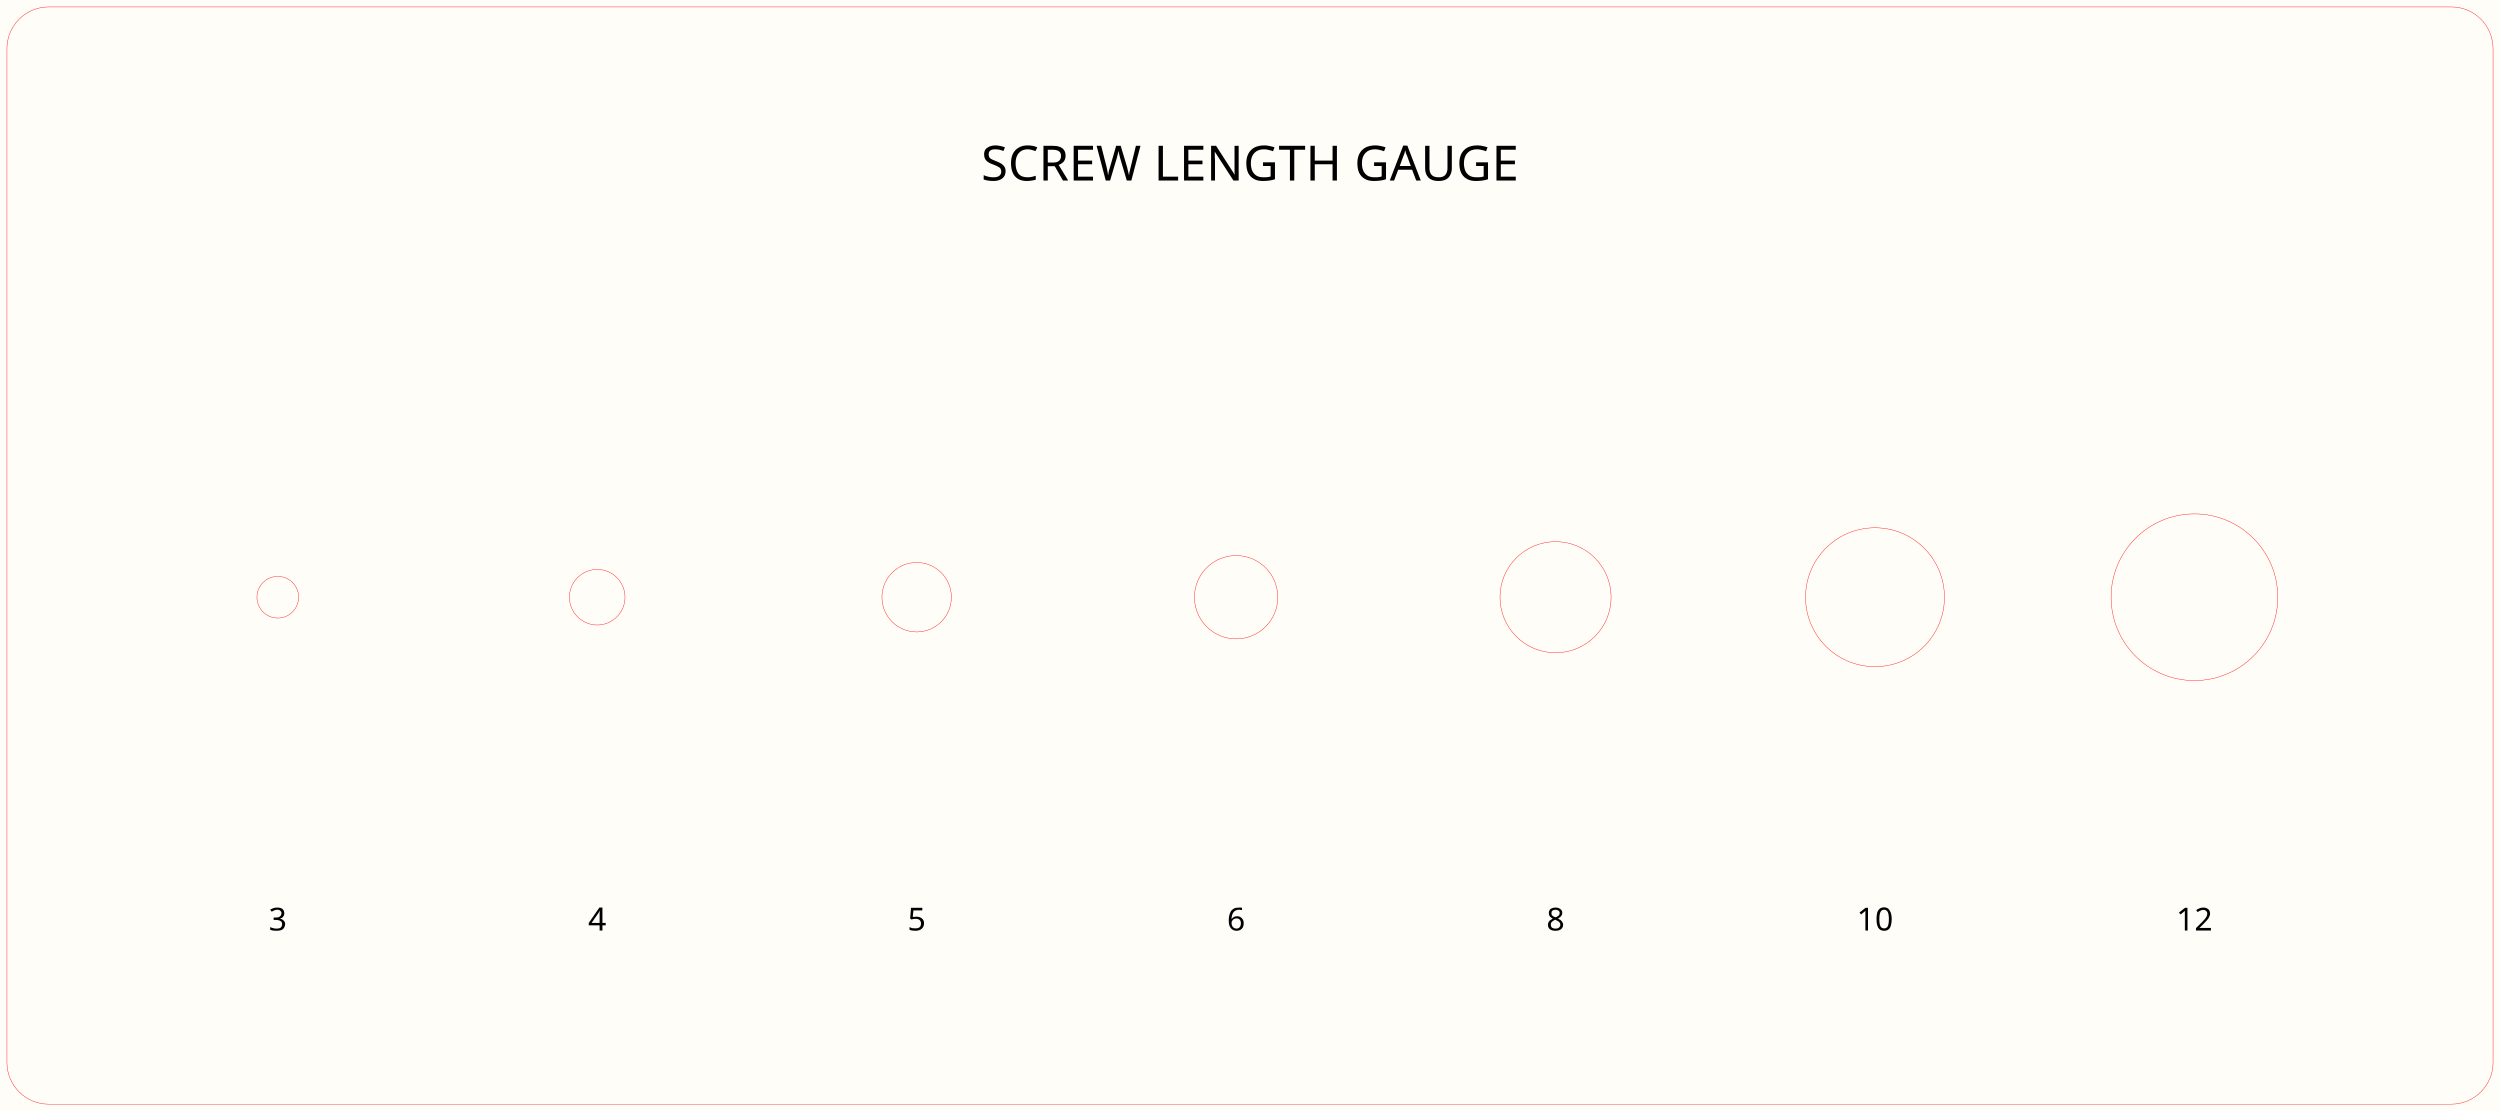
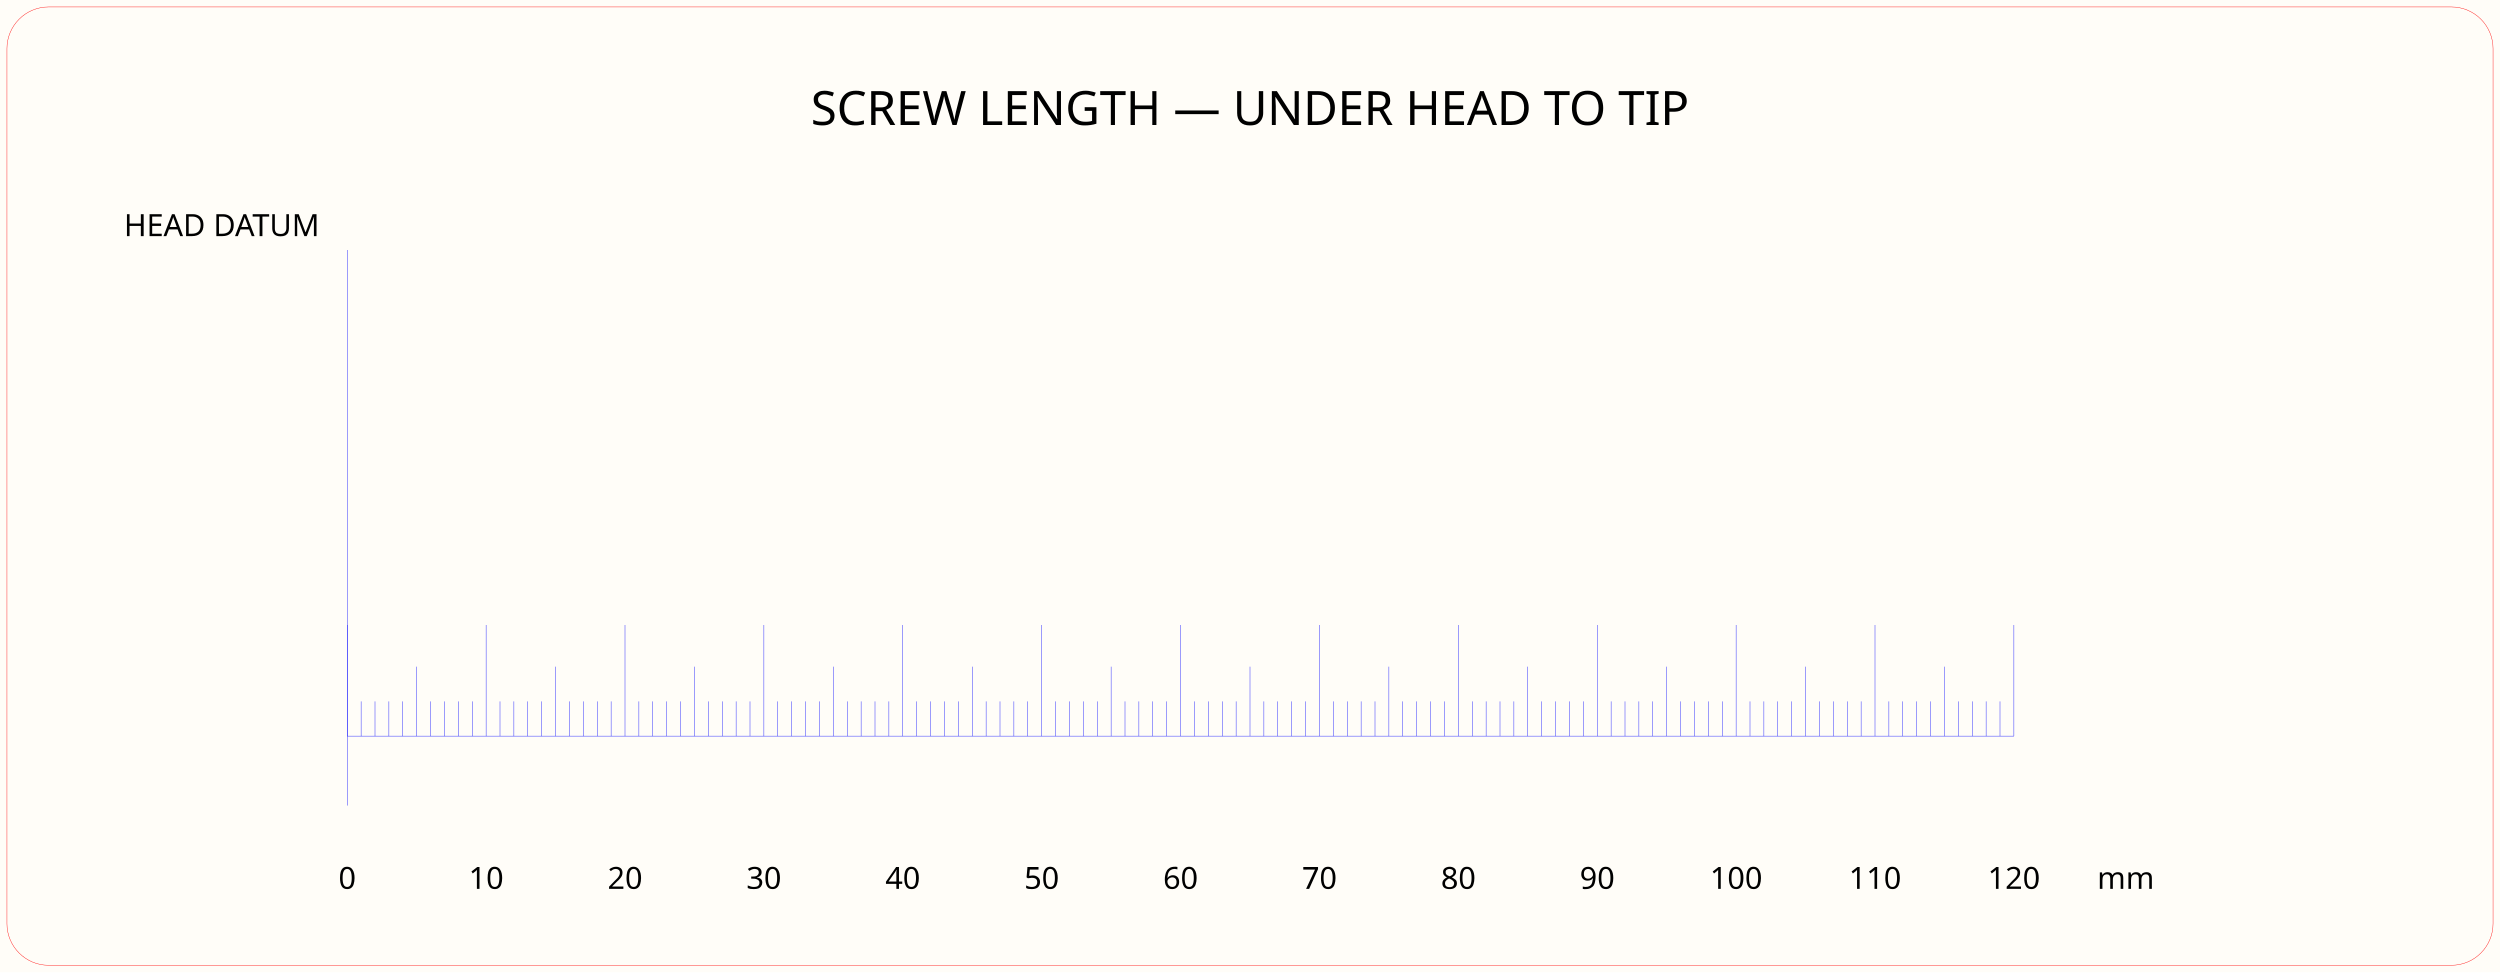
- <svg xmlns="http://www.w3.org/2000/svg" width="640" height="284.444" viewBox="0 0 180 80">
-   <rect x="0" y="0" width="180" height="80" fill="#fffdf8" />
+ <svg xmlns="http://www.w3.org/2000/svg" width="640" height="248.889" viewBox="0 0 180 70">
+   <rect x="0" y="0" width="180" height="70" fill="#fffdf8" />
  <g id="cut" aria-label="CUT">
-     <rect x="0.5" y="0.5" width="179" height="79" rx="3" ry="3" fill="none" stroke="#ff0000" stroke-width="0.1" vector-effect="non-scaling-stroke" data-operation="CUT" data-closed="true" />
-     <circle cx="20" cy="43" r="1.5" fill="none" stroke="#ff0000" stroke-width="0.1" vector-effect="non-scaling-stroke" data-operation="CUT" data-closed="true" />
-     <circle cx="43" cy="43" r="2" fill="none" stroke="#ff0000" stroke-width="0.1" vector-effect="non-scaling-stroke" data-operation="CUT" data-closed="true" />
-     <circle cx="66" cy="43" r="2.5" fill="none" stroke="#ff0000" stroke-width="0.1" vector-effect="non-scaling-stroke" data-operation="CUT" data-closed="true" />
-     <circle cx="89" cy="43" r="3" fill="none" stroke="#ff0000" stroke-width="0.1" vector-effect="non-scaling-stroke" data-operation="CUT" data-closed="true" />
-     <circle cx="112" cy="43" r="4" fill="none" stroke="#ff0000" stroke-width="0.1" vector-effect="non-scaling-stroke" data-operation="CUT" data-closed="true" />
-     <circle cx="135" cy="43" r="5" fill="none" stroke="#ff0000" stroke-width="0.1" vector-effect="non-scaling-stroke" data-operation="CUT" data-closed="true" />
-     <circle cx="158" cy="43" r="6" fill="none" stroke="#ff0000" stroke-width="0.1" vector-effect="non-scaling-stroke" data-operation="CUT" data-closed="true" />
+     <rect x="0.5" y="0.5" width="179" height="69" rx="3" ry="3" fill="none" stroke="#ff0000" stroke-width="0.1" vector-effect="non-scaling-stroke" data-operation="CUT" data-closed="true" />
+   </g>
+   <g id="score" aria-label="SCORE">
+     <line x1="25" y1="18" x2="25" y2="58" fill="none" stroke="#0000ff" stroke-width="0.1" vector-effect="non-scaling-stroke" data-operation="SCORE" data-closed="false" />
+     <line x1="25" y1="53" x2="145" y2="53" fill="none" stroke="#0000ff" stroke-width="0.1" vector-effect="non-scaling-stroke" data-operation="SCORE" data-closed="false" />
+     <line x1="25" y1="53" x2="25" y2="45" fill="none" stroke="#0000ff" stroke-width="0.1" vector-effect="non-scaling-stroke" data-operation="SCORE" data-closed="false" />
+     <line x1="26" y1="53" x2="26" y2="50.5" fill="none" stroke="#0000ff" stroke-width="0.1" vector-effect="non-scaling-stroke" data-operation="SCORE" data-closed="false" />
+     <line x1="27" y1="53" x2="27" y2="50.5" fill="none" stroke="#0000ff" stroke-width="0.1" vector-effect="non-scaling-stroke" data-operation="SCORE" data-closed="false" />
+     <line x1="28" y1="53" x2="28" y2="50.5" fill="none" stroke="#0000ff" stroke-width="0.1" vector-effect="non-scaling-stroke" data-operation="SCORE" data-closed="false" />
+     <line x1="29" y1="53" x2="29" y2="50.5" fill="none" stroke="#0000ff" stroke-width="0.1" vector-effect="non-scaling-stroke" data-operation="SCORE" data-closed="false" />
+     <line x1="30" y1="53" x2="30" y2="48" fill="none" stroke="#0000ff" stroke-width="0.1" vector-effect="non-scaling-stroke" data-operation="SCORE" data-closed="false" />
+     <line x1="31" y1="53" x2="31" y2="50.5" fill="none" stroke="#0000ff" stroke-width="0.1" vector-effect="non-scaling-stroke" data-operation="SCORE" data-closed="false" />
+     <line x1="32" y1="53" x2="32" y2="50.5" fill="none" stroke="#0000ff" stroke-width="0.1" vector-effect="non-scaling-stroke" data-operation="SCORE" data-closed="false" />
+     <line x1="33" y1="53" x2="33" y2="50.5" fill="none" stroke="#0000ff" stroke-width="0.1" vector-effect="non-scaling-stroke" data-operation="SCORE" data-closed="false" />
+     <line x1="34" y1="53" x2="34" y2="50.5" fill="none" stroke="#0000ff" stroke-width="0.1" vector-effect="non-scaling-stroke" data-operation="SCORE" data-closed="false" />
+     <line x1="35" y1="53" x2="35" y2="45" fill="none" stroke="#0000ff" stroke-width="0.1" vector-effect="non-scaling-stroke" data-operation="SCORE" data-closed="false" />
+     <line x1="36" y1="53" x2="36" y2="50.5" fill="none" stroke="#0000ff" stroke-width="0.1" vector-effect="non-scaling-stroke" data-operation="SCORE" data-closed="false" />
+     <line x1="37" y1="53" x2="37" y2="50.5" fill="none" stroke="#0000ff" stroke-width="0.1" vector-effect="non-scaling-stroke" data-operation="SCORE" data-closed="false" />
+     <line x1="38" y1="53" x2="38" y2="50.5" fill="none" stroke="#0000ff" stroke-width="0.1" vector-effect="non-scaling-stroke" data-operation="SCORE" data-closed="false" />
+     <line x1="39" y1="53" x2="39" y2="50.5" fill="none" stroke="#0000ff" stroke-width="0.1" vector-effect="non-scaling-stroke" data-operation="SCORE" data-closed="false" />
+     <line x1="40" y1="53" x2="40" y2="48" fill="none" stroke="#0000ff" stroke-width="0.1" vector-effect="non-scaling-stroke" data-operation="SCORE" data-closed="false" />
+     <line x1="41" y1="53" x2="41" y2="50.5" fill="none" stroke="#0000ff" stroke-width="0.1" vector-effect="non-scaling-stroke" data-operation="SCORE" data-closed="false" />
+     <line x1="42" y1="53" x2="42" y2="50.5" fill="none" stroke="#0000ff" stroke-width="0.1" vector-effect="non-scaling-stroke" data-operation="SCORE" data-closed="false" />
+     <line x1="43" y1="53" x2="43" y2="50.5" fill="none" stroke="#0000ff" stroke-width="0.1" vector-effect="non-scaling-stroke" data-operation="SCORE" data-closed="false" />
+     <line x1="44" y1="53" x2="44" y2="50.5" fill="none" stroke="#0000ff" stroke-width="0.1" vector-effect="non-scaling-stroke" data-operation="SCORE" data-closed="false" />
+     <line x1="45" y1="53" x2="45" y2="45" fill="none" stroke="#0000ff" stroke-width="0.1" vector-effect="non-scaling-stroke" data-operation="SCORE" data-closed="false" />
+     <line x1="46" y1="53" x2="46" y2="50.5" fill="none" stroke="#0000ff" stroke-width="0.1" vector-effect="non-scaling-stroke" data-operation="SCORE" data-closed="false" />
+     <line x1="47" y1="53" x2="47" y2="50.5" fill="none" stroke="#0000ff" stroke-width="0.1" vector-effect="non-scaling-stroke" data-operation="SCORE" data-closed="false" />
+     <line x1="48" y1="53" x2="48" y2="50.5" fill="none" stroke="#0000ff" stroke-width="0.1" vector-effect="non-scaling-stroke" data-operation="SCORE" data-closed="false" />
+     <line x1="49" y1="53" x2="49" y2="50.5" fill="none" stroke="#0000ff" stroke-width="0.1" vector-effect="non-scaling-stroke" data-operation="SCORE" data-closed="false" />
+     <line x1="50" y1="53" x2="50" y2="48" fill="none" stroke="#0000ff" stroke-width="0.1" vector-effect="non-scaling-stroke" data-operation="SCORE" data-closed="false" />
+     <line x1="51" y1="53" x2="51" y2="50.5" fill="none" stroke="#0000ff" stroke-width="0.1" vector-effect="non-scaling-stroke" data-operation="SCORE" data-closed="false" />
+     <line x1="52" y1="53" x2="52" y2="50.5" fill="none" stroke="#0000ff" stroke-width="0.1" vector-effect="non-scaling-stroke" data-operation="SCORE" data-closed="false" />
+     <line x1="53" y1="53" x2="53" y2="50.5" fill="none" stroke="#0000ff" stroke-width="0.1" vector-effect="non-scaling-stroke" data-operation="SCORE" data-closed="false" />
+     <line x1="54" y1="53" x2="54" y2="50.5" fill="none" stroke="#0000ff" stroke-width="0.1" vector-effect="non-scaling-stroke" data-operation="SCORE" data-closed="false" />
+     <line x1="55" y1="53" x2="55" y2="45" fill="none" stroke="#0000ff" stroke-width="0.1" vector-effect="non-scaling-stroke" data-operation="SCORE" data-closed="false" />
+     <line x1="56" y1="53" x2="56" y2="50.5" fill="none" stroke="#0000ff" stroke-width="0.1" vector-effect="non-scaling-stroke" data-operation="SCORE" data-closed="false" />
+     <line x1="57" y1="53" x2="57" y2="50.5" fill="none" stroke="#0000ff" stroke-width="0.1" vector-effect="non-scaling-stroke" data-operation="SCORE" data-closed="false" />
+     <line x1="58" y1="53" x2="58" y2="50.5" fill="none" stroke="#0000ff" stroke-width="0.1" vector-effect="non-scaling-stroke" data-operation="SCORE" data-closed="false" />
+     <line x1="59" y1="53" x2="59" y2="50.5" fill="none" stroke="#0000ff" stroke-width="0.1" vector-effect="non-scaling-stroke" data-operation="SCORE" data-closed="false" />
+     <line x1="60" y1="53" x2="60" y2="48" fill="none" stroke="#0000ff" stroke-width="0.1" vector-effect="non-scaling-stroke" data-operation="SCORE" data-closed="false" />
+     <line x1="61" y1="53" x2="61" y2="50.5" fill="none" stroke="#0000ff" stroke-width="0.1" vector-effect="non-scaling-stroke" data-operation="SCORE" data-closed="false" />
+     <line x1="62" y1="53" x2="62" y2="50.5" fill="none" stroke="#0000ff" stroke-width="0.1" vector-effect="non-scaling-stroke" data-operation="SCORE" data-closed="false" />
+     <line x1="63" y1="53" x2="63" y2="50.5" fill="none" stroke="#0000ff" stroke-width="0.1" vector-effect="non-scaling-stroke" data-operation="SCORE" data-closed="false" />
+     <line x1="64" y1="53" x2="64" y2="50.5" fill="none" stroke="#0000ff" stroke-width="0.1" vector-effect="non-scaling-stroke" data-operation="SCORE" data-closed="false" />
+     <line x1="65" y1="53" x2="65" y2="45" fill="none" stroke="#0000ff" stroke-width="0.1" vector-effect="non-scaling-stroke" data-operation="SCORE" data-closed="false" />
+     <line x1="66" y1="53" x2="66" y2="50.5" fill="none" stroke="#0000ff" stroke-width="0.1" vector-effect="non-scaling-stroke" data-operation="SCORE" data-closed="false" />
+     <line x1="67" y1="53" x2="67" y2="50.5" fill="none" stroke="#0000ff" stroke-width="0.1" vector-effect="non-scaling-stroke" data-operation="SCORE" data-closed="false" />
+     <line x1="68" y1="53" x2="68" y2="50.5" fill="none" stroke="#0000ff" stroke-width="0.1" vector-effect="non-scaling-stroke" data-operation="SCORE" data-closed="false" />
+     <line x1="69" y1="53" x2="69" y2="50.5" fill="none" stroke="#0000ff" stroke-width="0.1" vector-effect="non-scaling-stroke" data-operation="SCORE" data-closed="false" />
+     <line x1="70" y1="53" x2="70" y2="48" fill="none" stroke="#0000ff" stroke-width="0.1" vector-effect="non-scaling-stroke" data-operation="SCORE" data-closed="false" />
+     <line x1="71" y1="53" x2="71" y2="50.5" fill="none" stroke="#0000ff" stroke-width="0.1" vector-effect="non-scaling-stroke" data-operation="SCORE" data-closed="false" />
+     <line x1="72" y1="53" x2="72" y2="50.5" fill="none" stroke="#0000ff" stroke-width="0.1" vector-effect="non-scaling-stroke" data-operation="SCORE" data-closed="false" />
+     <line x1="73" y1="53" x2="73" y2="50.5" fill="none" stroke="#0000ff" stroke-width="0.1" vector-effect="non-scaling-stroke" data-operation="SCORE" data-closed="false" />
+     <line x1="74" y1="53" x2="74" y2="50.5" fill="none" stroke="#0000ff" stroke-width="0.1" vector-effect="non-scaling-stroke" data-operation="SCORE" data-closed="false" />
+     <line x1="75" y1="53" x2="75" y2="45" fill="none" stroke="#0000ff" stroke-width="0.1" vector-effect="non-scaling-stroke" data-operation="SCORE" data-closed="false" />
+     <line x1="76" y1="53" x2="76" y2="50.5" fill="none" stroke="#0000ff" stroke-width="0.1" vector-effect="non-scaling-stroke" data-operation="SCORE" data-closed="false" />
+     <line x1="77" y1="53" x2="77" y2="50.5" fill="none" stroke="#0000ff" stroke-width="0.1" vector-effect="non-scaling-stroke" data-operation="SCORE" data-closed="false" />
+     <line x1="78" y1="53" x2="78" y2="50.5" fill="none" stroke="#0000ff" stroke-width="0.1" vector-effect="non-scaling-stroke" data-operation="SCORE" data-closed="false" />
+     <line x1="79" y1="53" x2="79" y2="50.5" fill="none" stroke="#0000ff" stroke-width="0.1" vector-effect="non-scaling-stroke" data-operation="SCORE" data-closed="false" />
+     <line x1="80" y1="53" x2="80" y2="48" fill="none" stroke="#0000ff" stroke-width="0.1" vector-effect="non-scaling-stroke" data-operation="SCORE" data-closed="false" />
+     <line x1="81" y1="53" x2="81" y2="50.5" fill="none" stroke="#0000ff" stroke-width="0.1" vector-effect="non-scaling-stroke" data-operation="SCORE" data-closed="false" />
+     <line x1="82" y1="53" x2="82" y2="50.5" fill="none" stroke="#0000ff" stroke-width="0.1" vector-effect="non-scaling-stroke" data-operation="SCORE" data-closed="false" />
+     <line x1="83" y1="53" x2="83" y2="50.5" fill="none" stroke="#0000ff" stroke-width="0.1" vector-effect="non-scaling-stroke" data-operation="SCORE" data-closed="false" />
+     <line x1="84" y1="53" x2="84" y2="50.5" fill="none" stroke="#0000ff" stroke-width="0.1" vector-effect="non-scaling-stroke" data-operation="SCORE" data-closed="false" />
+     <line x1="85" y1="53" x2="85" y2="45" fill="none" stroke="#0000ff" stroke-width="0.1" vector-effect="non-scaling-stroke" data-operation="SCORE" data-closed="false" />
+     <line x1="86" y1="53" x2="86" y2="50.5" fill="none" stroke="#0000ff" stroke-width="0.1" vector-effect="non-scaling-stroke" data-operation="SCORE" data-closed="false" />
+     <line x1="87" y1="53" x2="87" y2="50.5" fill="none" stroke="#0000ff" stroke-width="0.1" vector-effect="non-scaling-stroke" data-operation="SCORE" data-closed="false" />
+     <line x1="88" y1="53" x2="88" y2="50.5" fill="none" stroke="#0000ff" stroke-width="0.1" vector-effect="non-scaling-stroke" data-operation="SCORE" data-closed="false" />
+     <line x1="89" y1="53" x2="89" y2="50.5" fill="none" stroke="#0000ff" stroke-width="0.1" vector-effect="non-scaling-stroke" data-operation="SCORE" data-closed="false" />
+     <line x1="90" y1="53" x2="90" y2="48" fill="none" stroke="#0000ff" stroke-width="0.1" vector-effect="non-scaling-stroke" data-operation="SCORE" data-closed="false" />
+     <line x1="91" y1="53" x2="91" y2="50.5" fill="none" stroke="#0000ff" stroke-width="0.1" vector-effect="non-scaling-stroke" data-operation="SCORE" data-closed="false" />
+     <line x1="92" y1="53" x2="92" y2="50.5" fill="none" stroke="#0000ff" stroke-width="0.1" vector-effect="non-scaling-stroke" data-operation="SCORE" data-closed="false" />
+     <line x1="93" y1="53" x2="93" y2="50.5" fill="none" stroke="#0000ff" stroke-width="0.1" vector-effect="non-scaling-stroke" data-operation="SCORE" data-closed="false" />
+     <line x1="94" y1="53" x2="94" y2="50.5" fill="none" stroke="#0000ff" stroke-width="0.1" vector-effect="non-scaling-stroke" data-operation="SCORE" data-closed="false" />
+     <line x1="95" y1="53" x2="95" y2="45" fill="none" stroke="#0000ff" stroke-width="0.1" vector-effect="non-scaling-stroke" data-operation="SCORE" data-closed="false" />
+     <line x1="96" y1="53" x2="96" y2="50.5" fill="none" stroke="#0000ff" stroke-width="0.1" vector-effect="non-scaling-stroke" data-operation="SCORE" data-closed="false" />
+     <line x1="97" y1="53" x2="97" y2="50.5" fill="none" stroke="#0000ff" stroke-width="0.1" vector-effect="non-scaling-stroke" data-operation="SCORE" data-closed="false" />
+     <line x1="98" y1="53" x2="98" y2="50.5" fill="none" stroke="#0000ff" stroke-width="0.1" vector-effect="non-scaling-stroke" data-operation="SCORE" data-closed="false" />
+     <line x1="99" y1="53" x2="99" y2="50.5" fill="none" stroke="#0000ff" stroke-width="0.1" vector-effect="non-scaling-stroke" data-operation="SCORE" data-closed="false" />
+     <line x1="100" y1="53" x2="100" y2="48" fill="none" stroke="#0000ff" stroke-width="0.1" vector-effect="non-scaling-stroke" data-operation="SCORE" data-closed="false" />
+     <line x1="101" y1="53" x2="101" y2="50.5" fill="none" stroke="#0000ff" stroke-width="0.1" vector-effect="non-scaling-stroke" data-operation="SCORE" data-closed="false" />
+     <line x1="102" y1="53" x2="102" y2="50.5" fill="none" stroke="#0000ff" stroke-width="0.1" vector-effect="non-scaling-stroke" data-operation="SCORE" data-closed="false" />
+     <line x1="103" y1="53" x2="103" y2="50.5" fill="none" stroke="#0000ff" stroke-width="0.1" vector-effect="non-scaling-stroke" data-operation="SCORE" data-closed="false" />
+     <line x1="104" y1="53" x2="104" y2="50.5" fill="none" stroke="#0000ff" stroke-width="0.1" vector-effect="non-scaling-stroke" data-operation="SCORE" data-closed="false" />
+     <line x1="105" y1="53" x2="105" y2="45" fill="none" stroke="#0000ff" stroke-width="0.1" vector-effect="non-scaling-stroke" data-operation="SCORE" data-closed="false" />
+     <line x1="106" y1="53" x2="106" y2="50.5" fill="none" stroke="#0000ff" stroke-width="0.1" vector-effect="non-scaling-stroke" data-operation="SCORE" data-closed="false" />
+     <line x1="107" y1="53" x2="107" y2="50.5" fill="none" stroke="#0000ff" stroke-width="0.1" vector-effect="non-scaling-stroke" data-operation="SCORE" data-closed="false" />
+     <line x1="108" y1="53" x2="108" y2="50.5" fill="none" stroke="#0000ff" stroke-width="0.1" vector-effect="non-scaling-stroke" data-operation="SCORE" data-closed="false" />
+     <line x1="109" y1="53" x2="109" y2="50.5" fill="none" stroke="#0000ff" stroke-width="0.1" vector-effect="non-scaling-stroke" data-operation="SCORE" data-closed="false" />
+     <line x1="110" y1="53" x2="110" y2="48" fill="none" stroke="#0000ff" stroke-width="0.1" vector-effect="non-scaling-stroke" data-operation="SCORE" data-closed="false" />
+     <line x1="111" y1="53" x2="111" y2="50.5" fill="none" stroke="#0000ff" stroke-width="0.1" vector-effect="non-scaling-stroke" data-operation="SCORE" data-closed="false" />
+     <line x1="112" y1="53" x2="112" y2="50.5" fill="none" stroke="#0000ff" stroke-width="0.1" vector-effect="non-scaling-stroke" data-operation="SCORE" data-closed="false" />
+     <line x1="113" y1="53" x2="113" y2="50.5" fill="none" stroke="#0000ff" stroke-width="0.1" vector-effect="non-scaling-stroke" data-operation="SCORE" data-closed="false" />
+     <line x1="114" y1="53" x2="114" y2="50.5" fill="none" stroke="#0000ff" stroke-width="0.1" vector-effect="non-scaling-stroke" data-operation="SCORE" data-closed="false" />
+     <line x1="115" y1="53" x2="115" y2="45" fill="none" stroke="#0000ff" stroke-width="0.1" vector-effect="non-scaling-stroke" data-operation="SCORE" data-closed="false" />
+     <line x1="116" y1="53" x2="116" y2="50.5" fill="none" stroke="#0000ff" stroke-width="0.1" vector-effect="non-scaling-stroke" data-operation="SCORE" data-closed="false" />
+     <line x1="117" y1="53" x2="117" y2="50.5" fill="none" stroke="#0000ff" stroke-width="0.1" vector-effect="non-scaling-stroke" data-operation="SCORE" data-closed="false" />
+     <line x1="118" y1="53" x2="118" y2="50.5" fill="none" stroke="#0000ff" stroke-width="0.1" vector-effect="non-scaling-stroke" data-operation="SCORE" data-closed="false" />
+     <line x1="119" y1="53" x2="119" y2="50.5" fill="none" stroke="#0000ff" stroke-width="0.1" vector-effect="non-scaling-stroke" data-operation="SCORE" data-closed="false" />
+     <line x1="120" y1="53" x2="120" y2="48" fill="none" stroke="#0000ff" stroke-width="0.1" vector-effect="non-scaling-stroke" data-operation="SCORE" data-closed="false" />
+     <line x1="121" y1="53" x2="121" y2="50.5" fill="none" stroke="#0000ff" stroke-width="0.1" vector-effect="non-scaling-stroke" data-operation="SCORE" data-closed="false" />
+     <line x1="122" y1="53" x2="122" y2="50.5" fill="none" stroke="#0000ff" stroke-width="0.1" vector-effect="non-scaling-stroke" data-operation="SCORE" data-closed="false" />
+     <line x1="123" y1="53" x2="123" y2="50.5" fill="none" stroke="#0000ff" stroke-width="0.1" vector-effect="non-scaling-stroke" data-operation="SCORE" data-closed="false" />
+     <line x1="124" y1="53" x2="124" y2="50.5" fill="none" stroke="#0000ff" stroke-width="0.1" vector-effect="non-scaling-stroke" data-operation="SCORE" data-closed="false" />
+     <line x1="125" y1="53" x2="125" y2="45" fill="none" stroke="#0000ff" stroke-width="0.1" vector-effect="non-scaling-stroke" data-operation="SCORE" data-closed="false" />
+     <line x1="126" y1="53" x2="126" y2="50.5" fill="none" stroke="#0000ff" stroke-width="0.1" vector-effect="non-scaling-stroke" data-operation="SCORE" data-closed="false" />
+     <line x1="127" y1="53" x2="127" y2="50.5" fill="none" stroke="#0000ff" stroke-width="0.1" vector-effect="non-scaling-stroke" data-operation="SCORE" data-closed="false" />
+     <line x1="128" y1="53" x2="128" y2="50.5" fill="none" stroke="#0000ff" stroke-width="0.1" vector-effect="non-scaling-stroke" data-operation="SCORE" data-closed="false" />
+     <line x1="129" y1="53" x2="129" y2="50.5" fill="none" stroke="#0000ff" stroke-width="0.1" vector-effect="non-scaling-stroke" data-operation="SCORE" data-closed="false" />
+     <line x1="130" y1="53" x2="130" y2="48" fill="none" stroke="#0000ff" stroke-width="0.1" vector-effect="non-scaling-stroke" data-operation="SCORE" data-closed="false" />
+     <line x1="131" y1="53" x2="131" y2="50.5" fill="none" stroke="#0000ff" stroke-width="0.1" vector-effect="non-scaling-stroke" data-operation="SCORE" data-closed="false" />
+     <line x1="132" y1="53" x2="132" y2="50.5" fill="none" stroke="#0000ff" stroke-width="0.1" vector-effect="non-scaling-stroke" data-operation="SCORE" data-closed="false" />
+     <line x1="133" y1="53" x2="133" y2="50.5" fill="none" stroke="#0000ff" stroke-width="0.1" vector-effect="non-scaling-stroke" data-operation="SCORE" data-closed="false" />
+     <line x1="134" y1="53" x2="134" y2="50.5" fill="none" stroke="#0000ff" stroke-width="0.1" vector-effect="non-scaling-stroke" data-operation="SCORE" data-closed="false" />
+     <line x1="135" y1="53" x2="135" y2="45" fill="none" stroke="#0000ff" stroke-width="0.1" vector-effect="non-scaling-stroke" data-operation="SCORE" data-closed="false" />
+     <line x1="136" y1="53" x2="136" y2="50.5" fill="none" stroke="#0000ff" stroke-width="0.1" vector-effect="non-scaling-stroke" data-operation="SCORE" data-closed="false" />
+     <line x1="137" y1="53" x2="137" y2="50.5" fill="none" stroke="#0000ff" stroke-width="0.1" vector-effect="non-scaling-stroke" data-operation="SCORE" data-closed="false" />
+     <line x1="138" y1="53" x2="138" y2="50.5" fill="none" stroke="#0000ff" stroke-width="0.1" vector-effect="non-scaling-stroke" data-operation="SCORE" data-closed="false" />
+     <line x1="139" y1="53" x2="139" y2="50.5" fill="none" stroke="#0000ff" stroke-width="0.1" vector-effect="non-scaling-stroke" data-operation="SCORE" data-closed="false" />
+     <line x1="140" y1="53" x2="140" y2="48" fill="none" stroke="#0000ff" stroke-width="0.1" vector-effect="non-scaling-stroke" data-operation="SCORE" data-closed="false" />
+     <line x1="141" y1="53" x2="141" y2="50.5" fill="none" stroke="#0000ff" stroke-width="0.1" vector-effect="non-scaling-stroke" data-operation="SCORE" data-closed="false" />
+     <line x1="142" y1="53" x2="142" y2="50.5" fill="none" stroke="#0000ff" stroke-width="0.1" vector-effect="non-scaling-stroke" data-operation="SCORE" data-closed="false" />
+     <line x1="143" y1="53" x2="143" y2="50.5" fill="none" stroke="#0000ff" stroke-width="0.1" vector-effect="non-scaling-stroke" data-operation="SCORE" data-closed="false" />
+     <line x1="144" y1="53" x2="144" y2="50.5" fill="none" stroke="#0000ff" stroke-width="0.1" vector-effect="non-scaling-stroke" data-operation="SCORE" data-closed="false" />
+     <line x1="145" y1="53" x2="145" y2="45" fill="none" stroke="#0000ff" stroke-width="0.1" vector-effect="non-scaling-stroke" data-operation="SCORE" data-closed="false" />
  </g>
  <g id="engrave" aria-label="ENGRAVE">
-     <text x="90" y="13" font-family="sans-serif" font-size="3.5" text-anchor="middle" fill="#000000" stroke="none" data-operation="ENGRAVE">SCREW LENGTH GAUGE</text>
-     <text x="20" y="67" font-family="sans-serif" font-size="2.3" text-anchor="middle" fill="#000000" stroke="none" data-operation="ENGRAVE">3</text>
-     <text x="43" y="67" font-family="sans-serif" font-size="2.3" text-anchor="middle" fill="#000000" stroke="none" data-operation="ENGRAVE">4</text>
-     <text x="66" y="67" font-family="sans-serif" font-size="2.3" text-anchor="middle" fill="#000000" stroke="none" data-operation="ENGRAVE">5</text>
-     <text x="89" y="67" font-family="sans-serif" font-size="2.3" text-anchor="middle" fill="#000000" stroke="none" data-operation="ENGRAVE">6</text>
-     <text x="112" y="67" font-family="sans-serif" font-size="2.3" text-anchor="middle" fill="#000000" stroke="none" data-operation="ENGRAVE">8</text>
-     <text x="135" y="67" font-family="sans-serif" font-size="2.3" text-anchor="middle" fill="#000000" stroke="none" data-operation="ENGRAVE">10</text>
-     <text x="158" y="67" font-family="sans-serif" font-size="2.3" text-anchor="middle" fill="#000000" stroke="none" data-operation="ENGRAVE">12</text>
+     <text x="90" y="9" font-family="sans-serif" font-size="3.4" text-anchor="middle" fill="#000000" stroke="none" data-operation="ENGRAVE">SCREW LENGTH — UNDER HEAD TO TIP</text>
+     <text x="23" y="17" font-family="sans-serif" font-size="2.2" text-anchor="end" fill="#000000" stroke="none" data-operation="ENGRAVE">HEAD DATUM</text>
+     <text x="25" y="64" font-family="sans-serif" font-size="2.2" text-anchor="middle" fill="#000000" stroke="none" data-operation="ENGRAVE">0</text>
+     <text x="35" y="64" font-family="sans-serif" font-size="2.2" text-anchor="middle" fill="#000000" stroke="none" data-operation="ENGRAVE">10</text>
+     <text x="45" y="64" font-family="sans-serif" font-size="2.2" text-anchor="middle" fill="#000000" stroke="none" data-operation="ENGRAVE">20</text>
+     <text x="55" y="64" font-family="sans-serif" font-size="2.2" text-anchor="middle" fill="#000000" stroke="none" data-operation="ENGRAVE">30</text>
+     <text x="65" y="64" font-family="sans-serif" font-size="2.2" text-anchor="middle" fill="#000000" stroke="none" data-operation="ENGRAVE">40</text>
+     <text x="75" y="64" font-family="sans-serif" font-size="2.2" text-anchor="middle" fill="#000000" stroke="none" data-operation="ENGRAVE">50</text>
+     <text x="85" y="64" font-family="sans-serif" font-size="2.2" text-anchor="middle" fill="#000000" stroke="none" data-operation="ENGRAVE">60</text>
+     <text x="95" y="64" font-family="sans-serif" font-size="2.2" text-anchor="middle" fill="#000000" stroke="none" data-operation="ENGRAVE">70</text>
+     <text x="105" y="64" font-family="sans-serif" font-size="2.2" text-anchor="middle" fill="#000000" stroke="none" data-operation="ENGRAVE">80</text>
+     <text x="115" y="64" font-family="sans-serif" font-size="2.2" text-anchor="middle" fill="#000000" stroke="none" data-operation="ENGRAVE">90</text>
+     <text x="125" y="64" font-family="sans-serif" font-size="2.2" text-anchor="middle" fill="#000000" stroke="none" data-operation="ENGRAVE">100</text>
+     <text x="135" y="64" font-family="sans-serif" font-size="2.2" text-anchor="middle" fill="#000000" stroke="none" data-operation="ENGRAVE">110</text>
+     <text x="145" y="64" font-family="sans-serif" font-size="2.2" text-anchor="middle" fill="#000000" stroke="none" data-operation="ENGRAVE">120</text>
+     <text x="151" y="64" font-family="sans-serif" font-size="2.2" text-anchor="start" fill="#000000" stroke="none" data-operation="ENGRAVE">mm</text>
  </g>
</svg>
